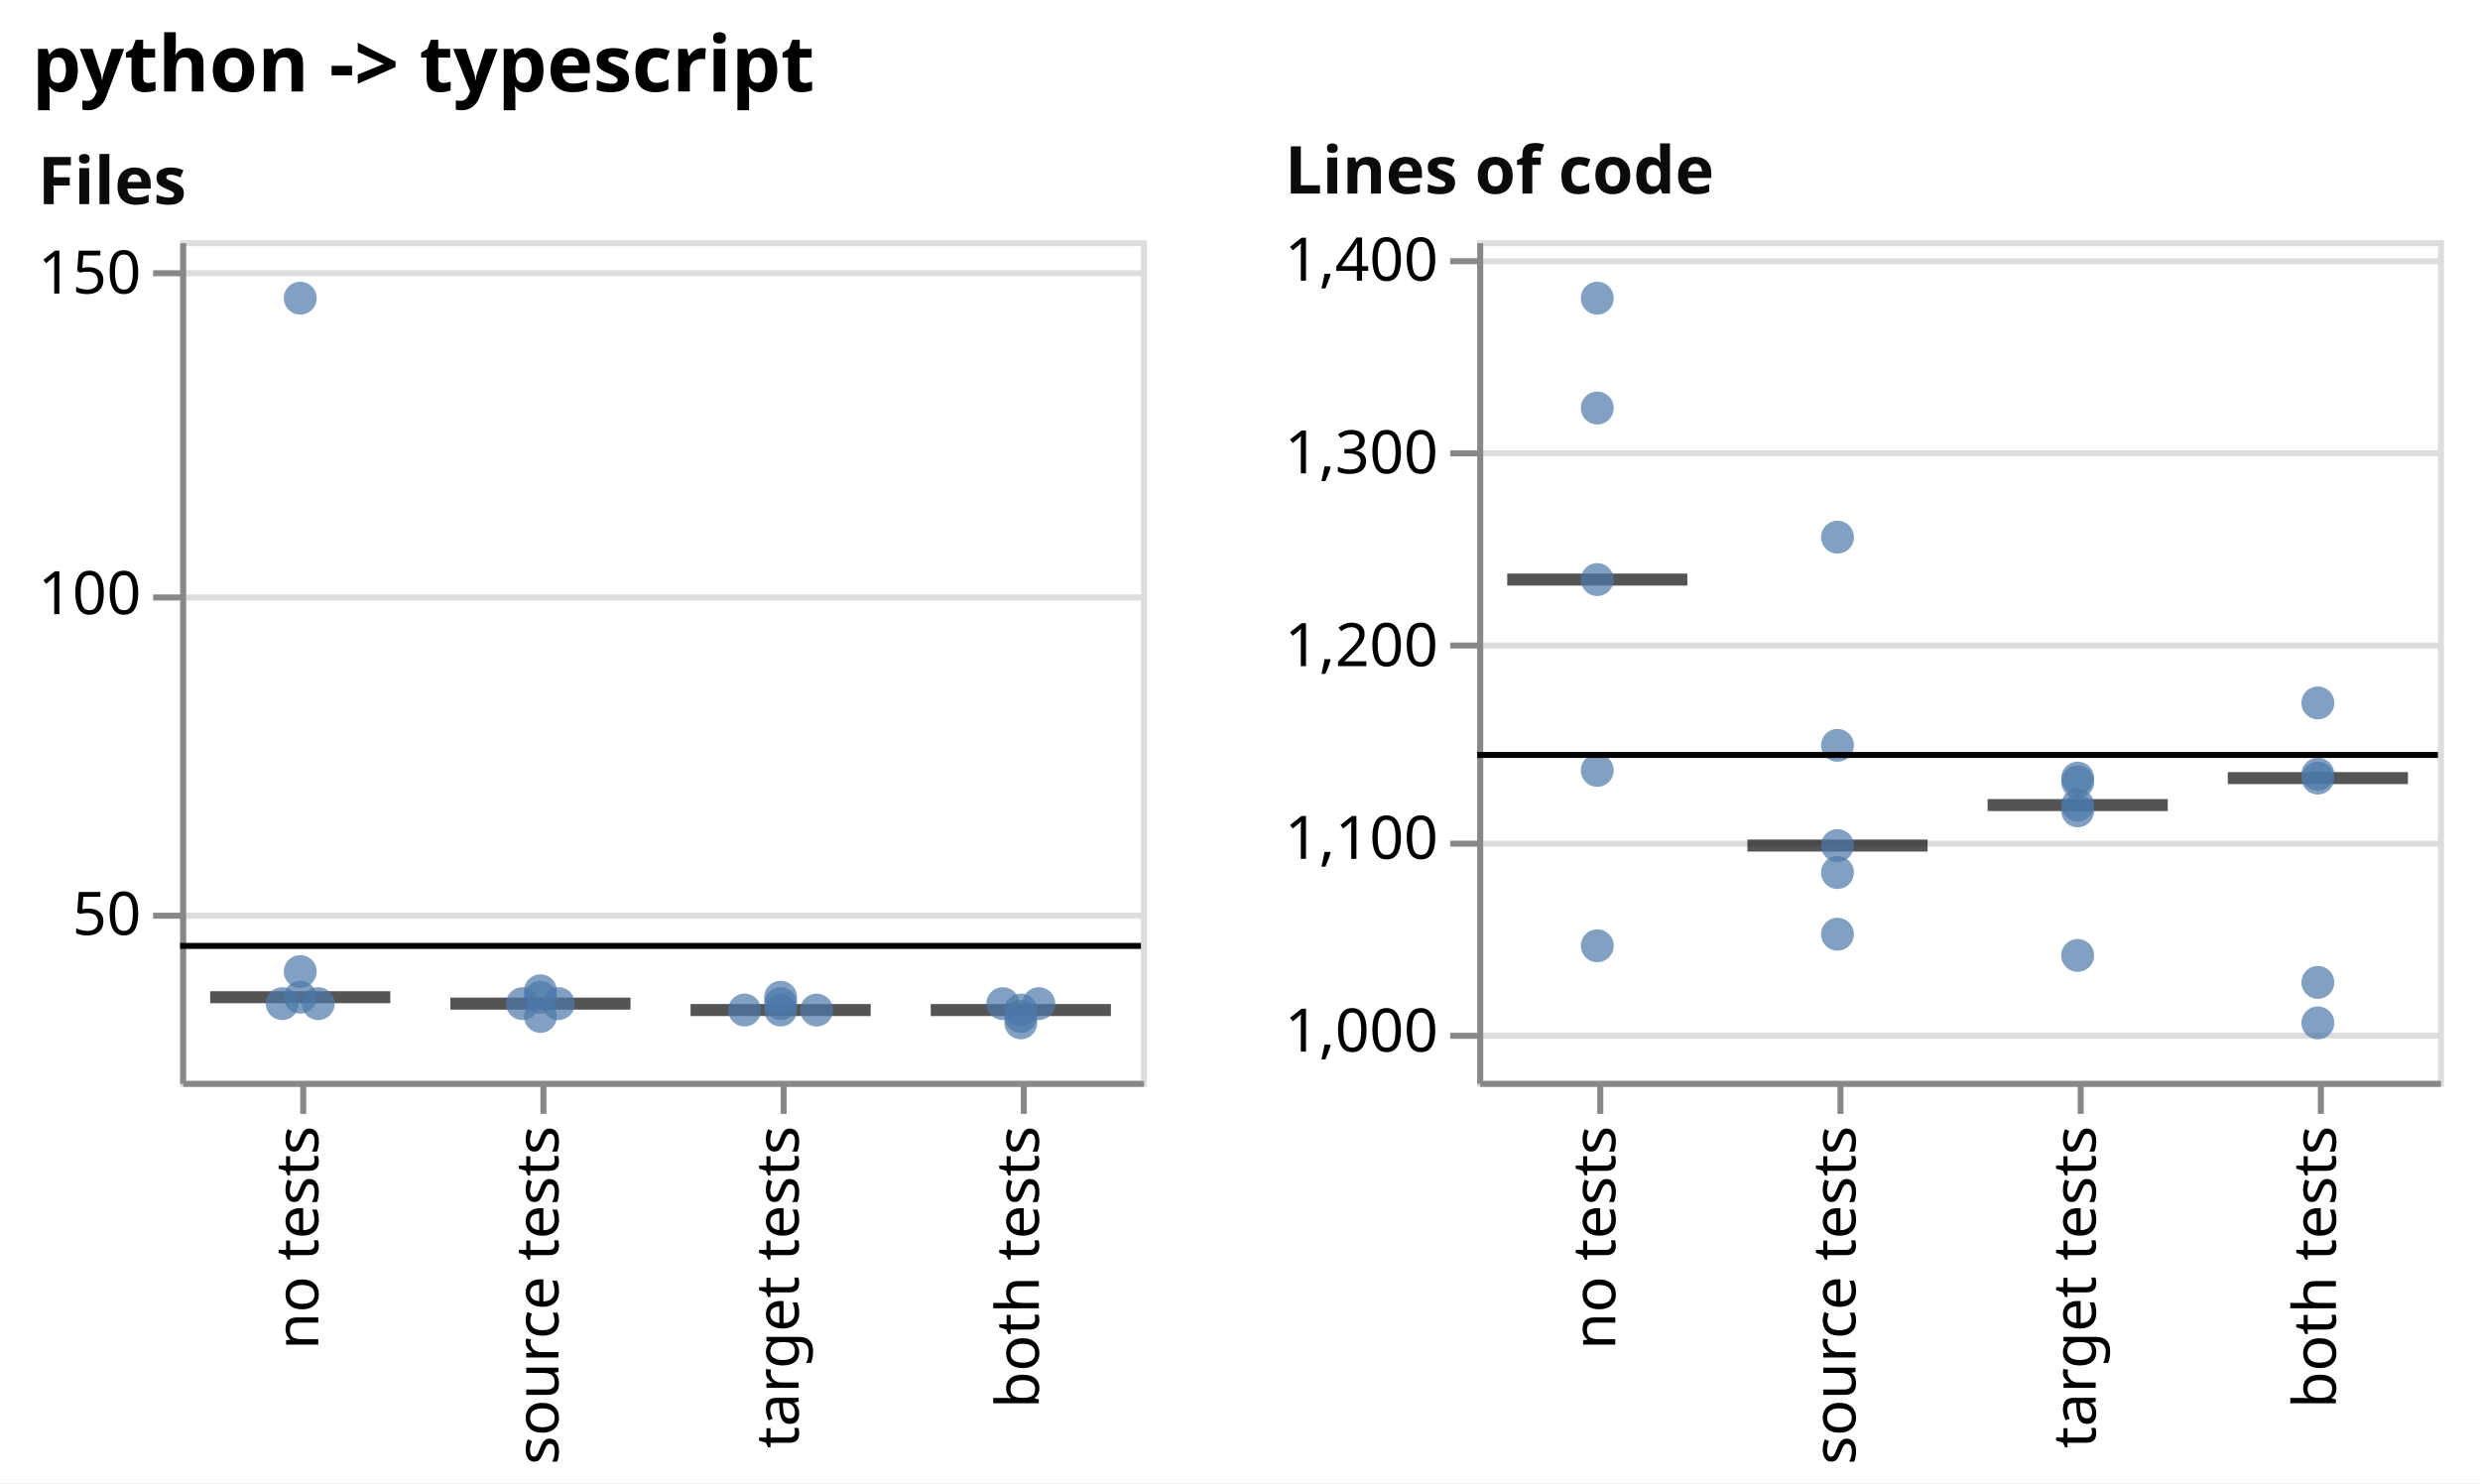
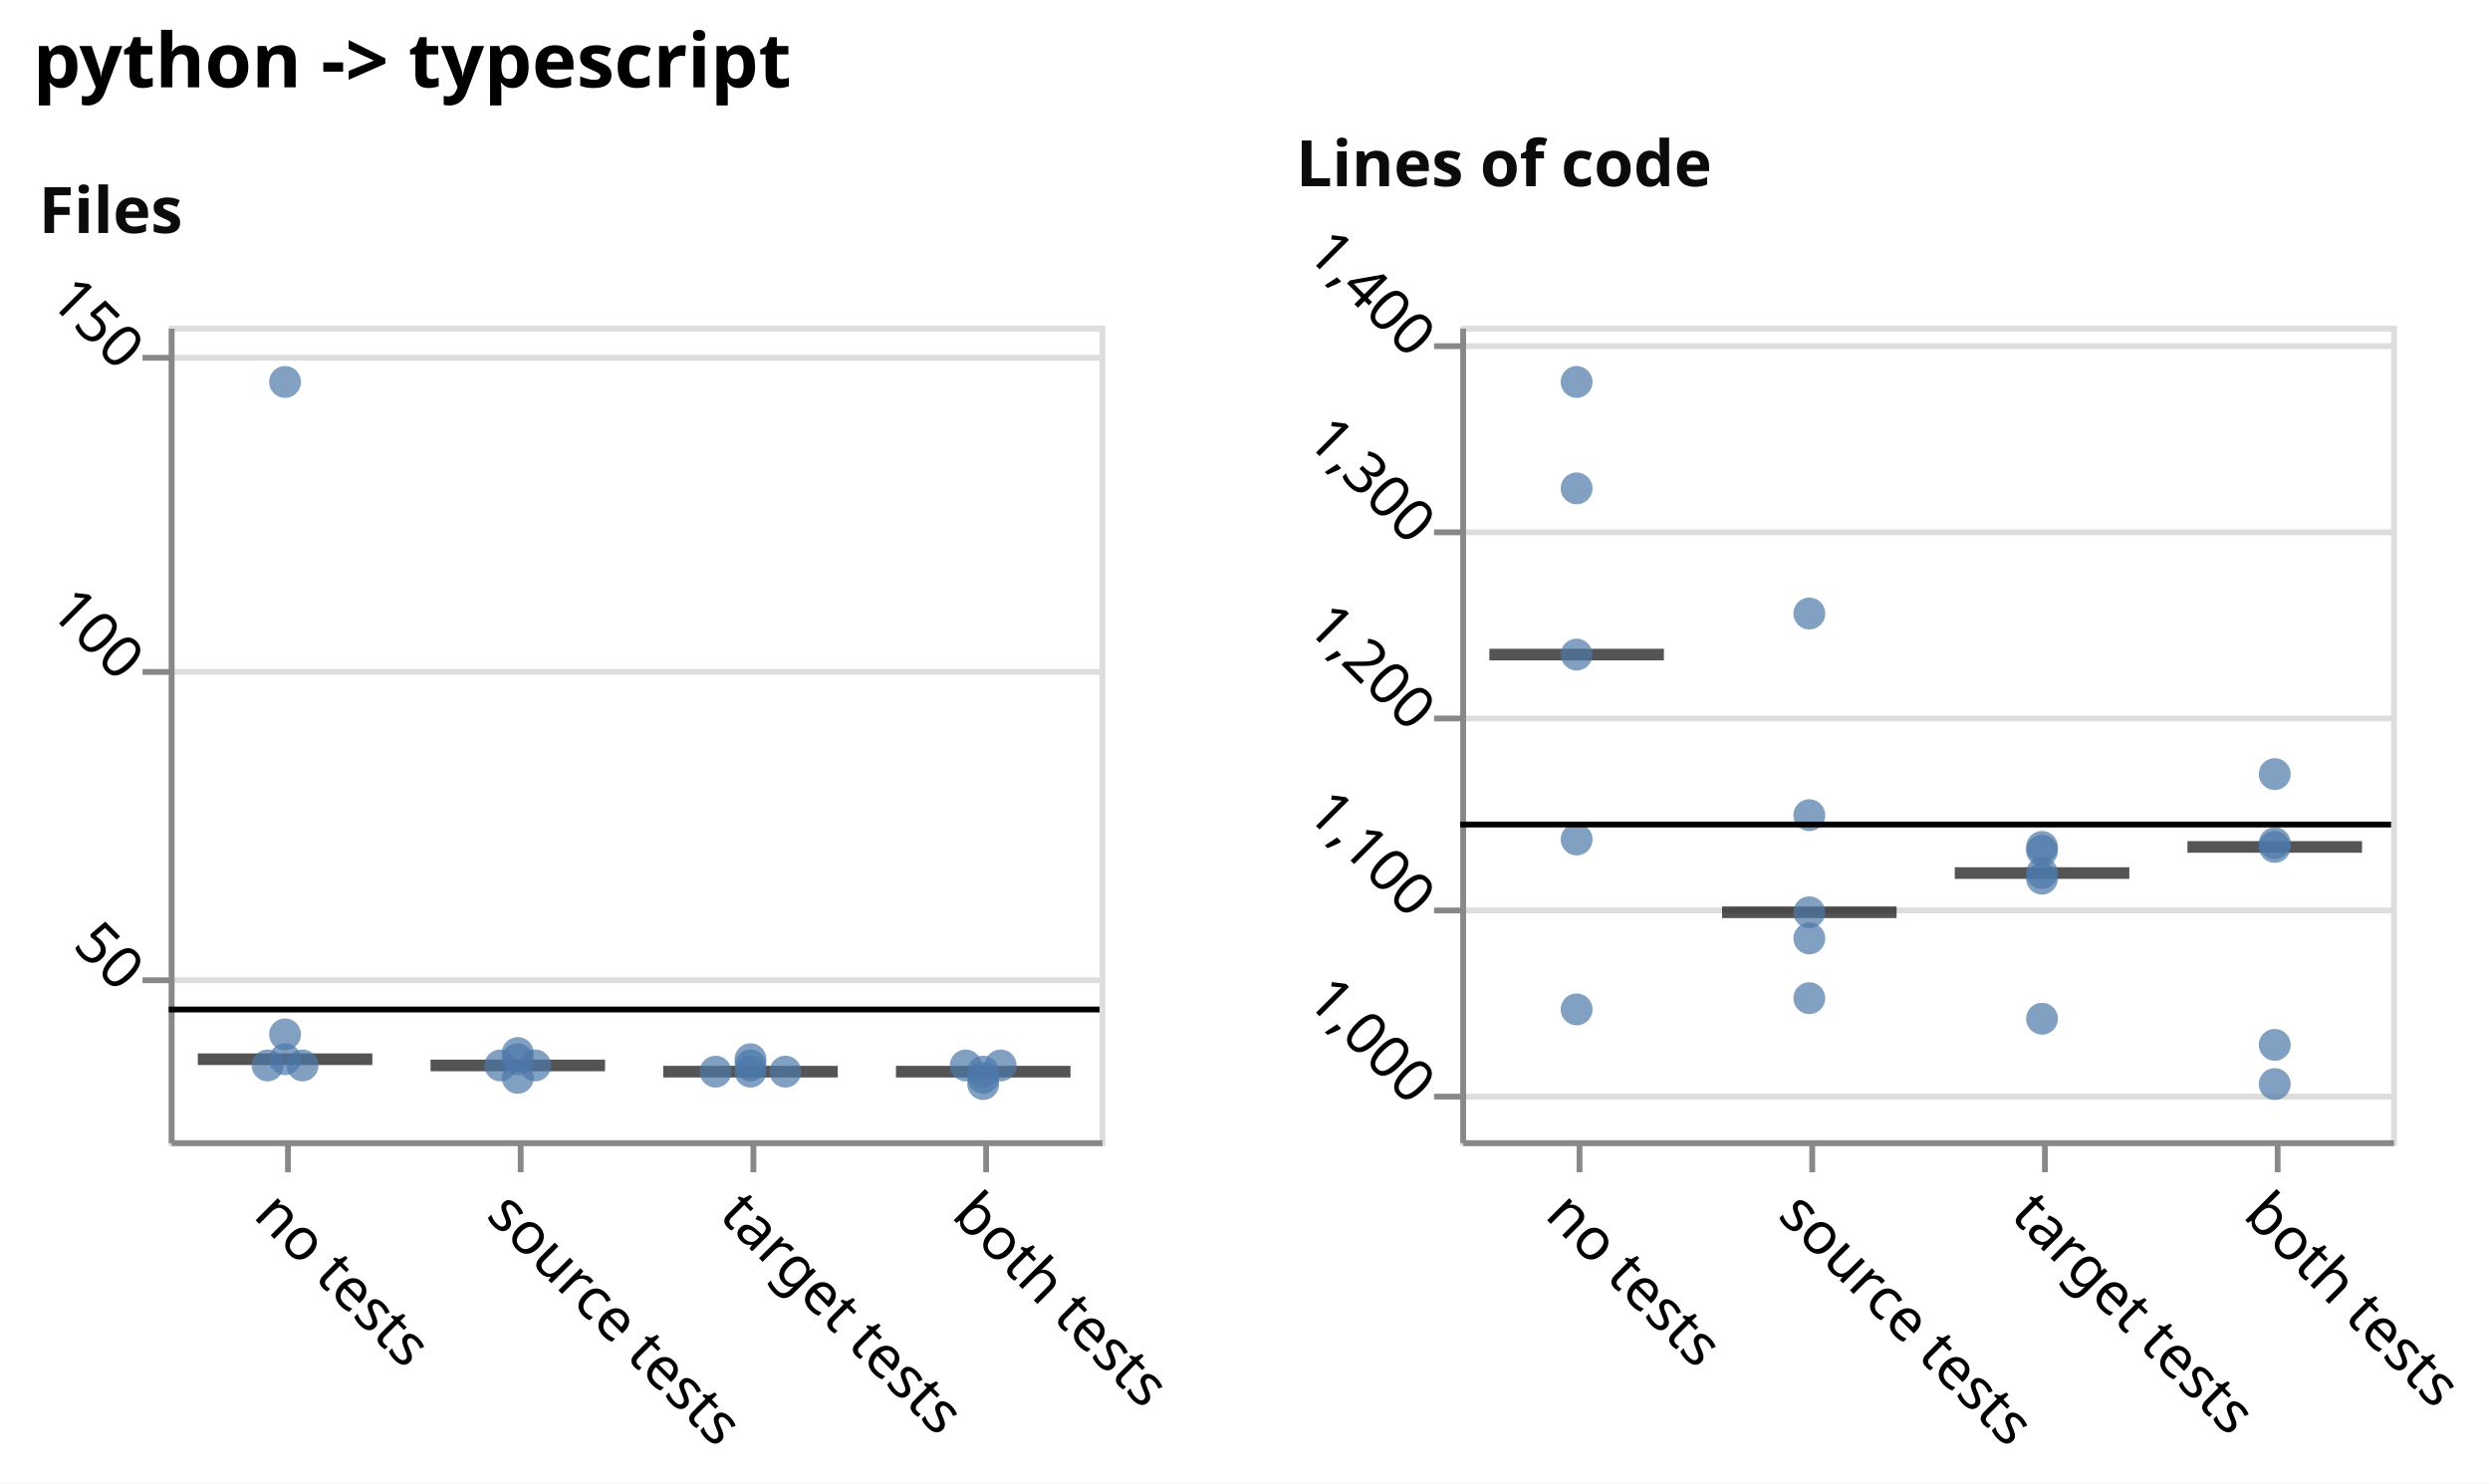
- <svg xmlns="http://www.w3.org/2000/svg" version="1.1" class="marks" width="413" height="247" viewBox="0 0 413 247">
-   <rect width="413" height="247" fill="white" />
-   <g fill="none" stroke-miterlimit="10" transform="translate(30,40)">
+ <svg xmlns="http://www.w3.org/2000/svg" version="1.1" class="marks" width="428" height="255" viewBox="0 0 428 255">
+   <rect width="428" height="255" fill="white" />
+   <g fill="none" stroke-miterlimit="10" transform="translate(29,56)">
    <g class="mark-group role-frame root" role="graphics-object" aria-roledescription="group mark container">
      <g transform="translate(0,0)">
        <path class="background" aria-hidden="true" d="M0,0h0v0h0Z" />
        <g>
          <g class="mark-group role-scope concat_0_group" role="graphics-object" aria-roledescription="group mark container">
            <g transform="translate(0,0)">
              <path class="background" aria-hidden="true" d="M0.5,0.5h160v140h-160Z" stroke="#ddd" />
              <g>
                <g class="mark-group role-axis" aria-hidden="true">
                  <g transform="translate(0.5,0.5)">
                    <path class="background" aria-hidden="true" d="M0,0h0v0h0Z" pointer-events="none" />
                    <g>
                      <g class="mark-rule role-axis-grid" pointer-events="none">
                        <line transform="translate(0,112)" x2="160" y2="0" stroke="#ddd" stroke-width="1" opacity="1" />
                        <line transform="translate(0,59)" x2="160" y2="0" stroke="#ddd" stroke-width="1" opacity="1" />
                        <line transform="translate(0,5)" x2="160" y2="0" stroke="#ddd" stroke-width="1" opacity="1" />
                      </g>
                    </g>
                    <path class="foreground" aria-hidden="true" d="" pointer-events="none" display="none" />
                  </g>
                </g>
                <g class="mark-group role-axis" role="graphics-symbol" aria-roledescription="axis" aria-label="X-axis for a discrete scale with 4 values: no tests, source tests, target tests, both tests">
                  <g transform="translate(0.5,140.5)">
                    <path class="background" aria-hidden="true" d="M0,0h0v0h0Z" pointer-events="none" />
                    <g>
                      <g class="mark-rule role-axis-tick" pointer-events="none">
                        <line transform="translate(20,0)" x2="0" y2="5" stroke="#888" stroke-width="1" opacity="1" />
                        <line transform="translate(60,0)" x2="0" y2="5" stroke="#888" stroke-width="1" opacity="1" />
                        <line transform="translate(100,0)" x2="0" y2="5" stroke="#888" stroke-width="1" opacity="1" />
                        <line transform="translate(140,0)" x2="0" y2="5" stroke="#888" stroke-width="1" opacity="1" />
                      </g>
                      <g class="mark-text role-axis-label" pointer-events="none">
-                         <text text-anchor="end" transform="translate(19.5,7) rotate(270) translate(0,3)" font-family="sans-serif" font-size="10px" fill="#000" opacity="1">no tests</text>
-                         <text text-anchor="end" transform="translate(59.5,7) rotate(270) translate(0,3)" font-family="sans-serif" font-size="10px" fill="#000" opacity="1">source tests</text>
-                         <text text-anchor="end" transform="translate(99.5,7) rotate(270) translate(0,3)" font-family="sans-serif" font-size="10px" fill="#000" opacity="1">target tests</text>
-                         <text text-anchor="end" transform="translate(139.5,7) rotate(270) translate(0,3)" font-family="sans-serif" font-size="10px" fill="#000" opacity="1">both tests</text>
+                         <text text-anchor="start" transform="translate(19.5,7) rotate(45) translate(0,8)" font-family="sans-serif" font-size="10px" fill="#000" opacity="1">no tests</text>
+                         <text text-anchor="start" transform="translate(59.5,7) rotate(45) translate(0,8)" font-family="sans-serif" font-size="10px" fill="#000" opacity="1">source tests</text>
+                         <text text-anchor="start" transform="translate(99.5,7) rotate(45) translate(0,8)" font-family="sans-serif" font-size="10px" fill="#000" opacity="1">target tests</text>
+                         <text text-anchor="start" transform="translate(139.5,7) rotate(45) translate(0,8)" font-family="sans-serif" font-size="10px" fill="#000" opacity="1">both tests</text>
                      </g>
                      <g class="mark-rule role-axis-domain" pointer-events="none">
                        <line transform="translate(0,0)" x2="160" y2="0" stroke="#888" stroke-width="1" opacity="1" />
                      </g>
                    </g>
                    <path class="foreground" aria-hidden="true" d="" pointer-events="none" display="none" />
                  </g>
                </g>
                <g class="mark-group role-axis" role="graphics-symbol" aria-roledescription="axis" aria-label="Y-axis for a linear scale with values from 24 to 155">
                  <g transform="translate(0.5,0.5)">
                    <path class="background" aria-hidden="true" d="M0,0h0v0h0Z" pointer-events="none" />
                    <g>
                      <g class="mark-rule role-axis-tick" pointer-events="none">
                        <line transform="translate(0,112)" x2="-5" y2="0" stroke="#888" stroke-width="1" opacity="1" />
                        <line transform="translate(0,59)" x2="-5" y2="0" stroke="#888" stroke-width="1" opacity="1" />
                        <line transform="translate(0,5)" x2="-5" y2="0" stroke="#888" stroke-width="1" opacity="1" />
                      </g>
                      <g class="mark-text role-axis-label" pointer-events="none">
-                         <text text-anchor="end" transform="translate(-7,115.188)" font-family="sans-serif" font-size="10px" fill="#000" opacity="1">50</text>
-                         <text text-anchor="end" transform="translate(-7,61.78547)" font-family="sans-serif" font-size="10px" fill="#000" opacity="1">100</text>
-                         <text text-anchor="end" transform="translate(-7,8.382972)" font-family="sans-serif" font-size="10px" fill="#000" opacity="1">150</text>
+                         <text text-anchor="end" transform="translate(-7,112.188) rotate(45) translate(0,3)" font-family="sans-serif" font-size="10px" fill="#000" opacity="1">50</text>
+                         <text text-anchor="end" transform="translate(-7,58.78547) rotate(45) translate(0,3)" font-family="sans-serif" font-size="10px" fill="#000" opacity="1">100</text>
+                         <text text-anchor="end" transform="translate(-7,5.382972) rotate(45) translate(0,3)" font-family="sans-serif" font-size="10px" fill="#000" opacity="1">150</text>
                      </g>
                      <g class="mark-rule role-axis-domain" pointer-events="none">
                        <line transform="translate(0,140)" x2="0" y2="-140" stroke="#888" stroke-width="1" opacity="1" />
                      </g>
                    </g>
                    <path class="foreground" aria-hidden="true" d="" pointer-events="none" display="none" />
                  </g>
                </g>
                <g class="mark-rect role-mark concat_0_layer_0_marks" role="graphics-object" aria-roledescription="rect mark container">
                  <path aria-label="condition: no tests; Median of value: 37" role="graphics-symbol" aria-roledescription="tick" d="M5,125.073h30v2h-30Z" fill="#0b0b0b" opacity="0.7" />
                  <path aria-label="condition: source tests; Median of value: 36" role="graphics-symbol" aria-roledescription="tick" d="M45,126.141h30v2h-30Z" fill="#0b0b0b" opacity="0.7" />
                  <path aria-label="condition: target tests; Median of value: 35" role="graphics-symbol" aria-roledescription="tick" d="M85,127.209h30v2h-30Z" fill="#0b0b0b" opacity="0.7" />
                  <path aria-label="condition: both tests; Median of value: 35" role="graphics-symbol" aria-roledescription="tick" d="M125,127.209h30v2h-30Z" fill="#0b0b0b" opacity="0.7" />
                </g>
                <g class="mark-symbol role-mark concat_0_layer_1_marks" role="graphics-object" aria-roledescription="symbol mark container">
                  <path aria-label="condition: no tests; value: 36; nudge: −0.5" role="graphics-symbol" aria-roledescription="point" transform="translate(17,127.1407)" d="M2.739,0A2.739,2.739,0,1,1,-2.739,0A2.739,2.739,0,1,1,2.739,0" fill="#4c78a8" stroke-width="2" opacity="0.7" />
                  <path aria-label="condition: no tests; value: 36; nudge: 0.5" role="graphics-symbol" aria-roledescription="point" transform="translate(23,127.1407)" d="M2.739,0A2.739,2.739,0,1,1,-2.739,0A2.739,2.739,0,1,1,2.739,0" fill="#4c78a8" stroke-width="2" opacity="0.7" />
                  <path aria-label="condition: no tests; value: 146; nudge: 0" role="graphics-symbol" aria-roledescription="point" transform="translate(20,9.655172)" d="M2.739,0A2.739,2.739,0,1,1,-2.739,0A2.739,2.739,0,1,1,2.739,0" fill="#4c78a8" stroke-width="2" opacity="0.7" />
                  <path aria-label="condition: no tests; value: 41; nudge: 0" role="graphics-symbol" aria-roledescription="point" transform="translate(20,121.8004)" d="M2.739,0A2.739,2.739,0,1,1,-2.739,0A2.739,2.739,0,1,1,2.739,0" fill="#4c78a8" stroke-width="2" opacity="0.7" />
                  <path aria-label="condition: no tests; value: 37; nudge: 0" role="graphics-symbol" aria-roledescription="point" transform="translate(20,126.0726)" d="M2.739,0A2.739,2.739,0,1,1,-2.739,0A2.739,2.739,0,1,1,2.739,0" fill="#4c78a8" stroke-width="2" opacity="0.7" />
                  <path aria-label="condition: source tests; value: 36; nudge: −0.5" role="graphics-symbol" aria-roledescription="point" transform="translate(57,127.1407)" d="M2.739,0A2.739,2.739,0,1,1,-2.739,0A2.739,2.739,0,1,1,2.739,0" fill="#4c78a8" stroke-width="2" opacity="0.7" />
                  <path aria-label="condition: source tests; value: 36; nudge: 0.5" role="graphics-symbol" aria-roledescription="point" transform="translate(63,127.1407)" d="M2.739,0A2.739,2.739,0,1,1,-2.739,0A2.739,2.739,0,1,1,2.739,0" fill="#4c78a8" stroke-width="2" opacity="0.7" />
                  <path aria-label="condition: source tests; value: 38; nudge: 0" role="graphics-symbol" aria-roledescription="point" transform="translate(60,125.0046)" d="M2.739,0A2.739,2.739,0,1,1,-2.739,0A2.739,2.739,0,1,1,2.739,0" fill="#4c78a8" stroke-width="2" opacity="0.7" />
                  <path aria-label="condition: source tests; value: 34; nudge: 0" role="graphics-symbol" aria-roledescription="point" transform="translate(60,129.2768)" d="M2.739,0A2.739,2.739,0,1,1,-2.739,0A2.739,2.739,0,1,1,2.739,0" fill="#4c78a8" stroke-width="2" opacity="0.7" />
                  <path aria-label="condition: source tests; value: 37; nudge: 0" role="graphics-symbol" aria-roledescription="point" transform="translate(60,126.0726)" d="M2.739,0A2.739,2.739,0,1,1,-2.739,0A2.739,2.739,0,1,1,2.739,0" fill="#4c78a8" stroke-width="2" opacity="0.7" />
                  <path aria-label="condition: target tests; value: 35; nudge: −1" role="graphics-symbol" aria-roledescription="point" transform="translate(94,128.2087)" d="M2.739,0A2.739,2.739,0,1,1,-2.739,0A2.739,2.739,0,1,1,2.739,0" fill="#4c78a8" stroke-width="2" opacity="0.7" />
                  <path aria-label="condition: target tests; value: 35; nudge: 0" role="graphics-symbol" aria-roledescription="point" transform="translate(100,128.2087)" d="M2.739,0A2.739,2.739,0,1,1,-2.739,0A2.739,2.739,0,1,1,2.739,0" fill="#4c78a8" stroke-width="2" opacity="0.7" />
                  <path aria-label="condition: target tests; value: 35; nudge: 1" role="graphics-symbol" aria-roledescription="point" transform="translate(106,128.2087)" d="M2.739,0A2.739,2.739,0,1,1,-2.739,0A2.739,2.739,0,1,1,2.739,0" fill="#4c78a8" stroke-width="2" opacity="0.7" />
                  <path aria-label="condition: target tests; value: 36; nudge: 0" role="graphics-symbol" aria-roledescription="point" transform="translate(100,127.1407)" d="M2.739,0A2.739,2.739,0,1,1,-2.739,0A2.739,2.739,0,1,1,2.739,0" fill="#4c78a8" stroke-width="2" opacity="0.7" />
                  <path aria-label="condition: target tests; value: 37; nudge: 0" role="graphics-symbol" aria-roledescription="point" transform="translate(100,126.0726)" d="M2.739,0A2.739,2.739,0,1,1,-2.739,0A2.739,2.739,0,1,1,2.739,0" fill="#4c78a8" stroke-width="2" opacity="0.7" />
                  <path aria-label="condition: both tests; value: 33; nudge: 0" role="graphics-symbol" aria-roledescription="point" transform="translate(140,130.3448)" d="M2.739,0A2.739,2.739,0,1,1,-2.739,0A2.739,2.739,0,1,1,2.739,0" fill="#4c78a8" stroke-width="2" opacity="0.7" />
                  <path aria-label="condition: both tests; value: 36; nudge: −0.5" role="graphics-symbol" aria-roledescription="point" transform="translate(137,127.1407)" d="M2.739,0A2.739,2.739,0,1,1,-2.739,0A2.739,2.739,0,1,1,2.739,0" fill="#4c78a8" stroke-width="2" opacity="0.7" />
                  <path aria-label="condition: both tests; value: 36; nudge: 0.5" role="graphics-symbol" aria-roledescription="point" transform="translate(143,127.1407)" d="M2.739,0A2.739,2.739,0,1,1,-2.739,0A2.739,2.739,0,1,1,2.739,0" fill="#4c78a8" stroke-width="2" opacity="0.7" />
                  <path aria-label="condition: both tests; value: 34; nudge: 0" role="graphics-symbol" aria-roledescription="point" transform="translate(140,129.2768)" d="M2.739,0A2.739,2.739,0,1,1,-2.739,0A2.739,2.739,0,1,1,2.739,0" fill="#4c78a8" stroke-width="2" opacity="0.7" />
                  <path aria-label="condition: both tests; value: 35; nudge: 0" role="graphics-symbol" aria-roledescription="point" transform="translate(140,128.2087)" d="M2.739,0A2.739,2.739,0,1,1,-2.739,0A2.739,2.739,0,1,1,2.739,0" fill="#4c78a8" stroke-width="2" opacity="0.7" />
                </g>
                <g class="mark-rule role-mark concat_0_layer_2_marks" role="graphics-object" aria-roledescription="rule mark container">
                  <line aria-label="Median of reference: 45" role="graphics-symbol" aria-roledescription="rule mark" transform="translate(160,117.5282)" x2="-160" y2="0" stroke="black" />
                </g>
                <g class="mark-group role-title">
-                   <g transform="translate(-23.68457,-15)">
+                   <g transform="translate(-22.33331,-24.95033)">
                    <path class="background" aria-hidden="true" d="M0,0h0v0h0Z" pointer-events="none" />
                    <g>
                      <g class="mark-text role-title-text" role="graphics-symbol" aria-roledescription="title" aria-label="Title text 'Files'" pointer-events="none">
                        <text text-anchor="start" transform="translate(0,9)" font-family="sans-serif" font-size="11px" font-weight="bold" fill="#0b0b0b" opacity="1">Files</text>
                      </g>
                    </g>
                    <path class="foreground" aria-hidden="true" d="" pointer-events="none" display="none" />
                  </g>
                </g>
              </g>
              <path class="foreground" aria-hidden="true" d="" display="none" />
            </g>
          </g>
          <g class="mark-group role-scope concat_1_group" role="graphics-object" aria-roledescription="group mark container">
-             <g transform="translate(216,0)">
+             <g transform="translate(222,0)">
              <path class="background" aria-hidden="true" d="M0.5,0.5h160v140h-160Z" stroke="#ddd" />
              <g>
                <g class="mark-group role-axis" aria-hidden="true">
                  <g transform="translate(0.5,0.5)">
                    <path class="background" aria-hidden="true" d="M0,0h0v0h0Z" pointer-events="none" />
                    <g>
                      <g class="mark-rule role-axis-grid" pointer-events="none">
                        <line transform="translate(0,132)" x2="160" y2="0" stroke="#ddd" stroke-width="1" opacity="1" />
                        <line transform="translate(0,100)" x2="160" y2="0" stroke="#ddd" stroke-width="1" opacity="1" />
                        <line transform="translate(0,67)" x2="160" y2="0" stroke="#ddd" stroke-width="1" opacity="1" />
                        <line transform="translate(0,35)" x2="160" y2="0" stroke="#ddd" stroke-width="1" opacity="1" />
                        <line transform="translate(0,3)" x2="160" y2="0" stroke="#ddd" stroke-width="1" opacity="1" />
                      </g>
                    </g>
                    <path class="foreground" aria-hidden="true" d="" pointer-events="none" display="none" />
                  </g>
                </g>
                <g class="mark-group role-axis" role="graphics-symbol" aria-roledescription="axis" aria-label="X-axis for a discrete scale with 4 values: no tests, source tests, target tests, both tests">
                  <g transform="translate(0.5,140.5)">
                    <path class="background" aria-hidden="true" d="M0,0h0v0h0Z" pointer-events="none" />
                    <g>
                      <g class="mark-rule role-axis-tick" pointer-events="none">
                        <line transform="translate(20,0)" x2="0" y2="5" stroke="#888" stroke-width="1" opacity="1" />
                        <line transform="translate(60,0)" x2="0" y2="5" stroke="#888" stroke-width="1" opacity="1" />
                        <line transform="translate(100,0)" x2="0" y2="5" stroke="#888" stroke-width="1" opacity="1" />
                        <line transform="translate(140,0)" x2="0" y2="5" stroke="#888" stroke-width="1" opacity="1" />
                      </g>
                      <g class="mark-text role-axis-label" pointer-events="none">
-                         <text text-anchor="end" transform="translate(19.5,7) rotate(270) translate(0,3)" font-family="sans-serif" font-size="10px" fill="#000" opacity="1">no tests</text>
-                         <text text-anchor="end" transform="translate(59.5,7) rotate(270) translate(0,3)" font-family="sans-serif" font-size="10px" fill="#000" opacity="1">source tests</text>
-                         <text text-anchor="end" transform="translate(99.5,7) rotate(270) translate(0,3)" font-family="sans-serif" font-size="10px" fill="#000" opacity="1">target tests</text>
-                         <text text-anchor="end" transform="translate(139.5,7) rotate(270) translate(0,3)" font-family="sans-serif" font-size="10px" fill="#000" opacity="1">both tests</text>
+                         <text text-anchor="start" transform="translate(19.5,7) rotate(45) translate(0,8)" font-family="sans-serif" font-size="10px" fill="#000" opacity="1">no tests</text>
+                         <text text-anchor="start" transform="translate(59.5,7) rotate(45) translate(0,8)" font-family="sans-serif" font-size="10px" fill="#000" opacity="1">source tests</text>
+                         <text text-anchor="start" transform="translate(99.5,7) rotate(45) translate(0,8)" font-family="sans-serif" font-size="10px" fill="#000" opacity="1">target tests</text>
+                         <text text-anchor="start" transform="translate(139.5,7) rotate(45) translate(0,8)" font-family="sans-serif" font-size="10px" fill="#000" opacity="1">both tests</text>
                      </g>
                      <g class="mark-rule role-axis-domain" pointer-events="none">
                        <line transform="translate(0,0)" x2="160" y2="0" stroke="#888" stroke-width="1" opacity="1" />
                      </g>
                    </g>
                    <path class="foreground" aria-hidden="true" d="" pointer-events="none" display="none" />
                  </g>
                </g>
                <g class="mark-group role-axis" role="graphics-symbol" aria-roledescription="axis" aria-label="Y-axis for a linear scale with values from 974 to 1,410">
                  <g transform="translate(0.5,0.5)">
                    <path class="background" aria-hidden="true" d="M0,0h0v0h0Z" pointer-events="none" />
                    <g>
                      <g class="mark-rule role-axis-tick" pointer-events="none">
                        <line transform="translate(0,132)" x2="-5" y2="0" stroke="#888" stroke-width="1" opacity="1" />
                        <line transform="translate(0,100)" x2="-5" y2="0" stroke="#888" stroke-width="1" opacity="1" />
                        <line transform="translate(0,67)" x2="-5" y2="0" stroke="#888" stroke-width="1" opacity="1" />
                        <line transform="translate(0,35)" x2="-5" y2="0" stroke="#888" stroke-width="1" opacity="1" />
                        <line transform="translate(0,3)" x2="-5" y2="0" stroke="#888" stroke-width="1" opacity="1" />
                      </g>
                      <g class="mark-text role-axis-label" pointer-events="none">
-                         <text text-anchor="end" transform="translate(-7,134.6288)" font-family="sans-serif" font-size="10px" fill="#000" opacity="1">1,000</text>
-                         <text text-anchor="end" transform="translate(-7,102.5304)" font-family="sans-serif" font-size="10px" fill="#000" opacity="1">1,100</text>
-                         <text text-anchor="end" transform="translate(-7,70.43213)" font-family="sans-serif" font-size="10px" fill="#000" opacity="1">1,200</text>
-                         <text text-anchor="end" transform="translate(-7,38.33382)" font-family="sans-serif" font-size="10px" fill="#000" opacity="1">1,300</text>
-                         <text text-anchor="end" transform="translate(-7,6.23551)" font-family="sans-serif" font-size="10px" fill="#000" opacity="1">1,400</text>
+                         <text text-anchor="end" transform="translate(-7,131.6288) rotate(45) translate(0,3)" font-family="sans-serif" font-size="10px" fill="#000" opacity="1">1,000</text>
+                         <text text-anchor="end" transform="translate(-7,99.53045) rotate(45) translate(0,3)" font-family="sans-serif" font-size="10px" fill="#000" opacity="1">1,100</text>
+                         <text text-anchor="end" transform="translate(-7,67.43213) rotate(45) translate(0,3)" font-family="sans-serif" font-size="10px" fill="#000" opacity="1">1,200</text>
+                         <text text-anchor="end" transform="translate(-7,35.33382) rotate(45) translate(0,3)" font-family="sans-serif" font-size="10px" fill="#000" opacity="1">1,300</text>
+                         <text text-anchor="end" transform="translate(-7,3.23551) rotate(45) translate(0,3)" font-family="sans-serif" font-size="10px" fill="#000" opacity="1">1,400</text>
                      </g>
                      <g class="mark-rule role-axis-domain" pointer-events="none">
                        <line transform="translate(0,140)" x2="0" y2="-140" stroke="#888" stroke-width="1" opacity="1" />
                      </g>
                    </g>
                    <path class="foreground" aria-hidden="true" d="" pointer-events="none" display="none" />
                  </g>
                </g>
                <g class="mark-rect role-mark concat_1_layer_0_marks" role="graphics-object" aria-roledescription="rect mark container">
                  <path aria-label="condition: no tests; Median of value: 1234" role="graphics-symbol" aria-roledescription="tick" d="M5,55.519h30v2h-30Z" fill="#0b0b0b" opacity="0.7" />
                  <path aria-label="condition: source tests; Median of value: 1096" role="graphics-symbol" aria-roledescription="tick" d="M45,99.814h30v2h-30Z" fill="#0b0b0b" opacity="0.7" />
                  <path aria-label="condition: target tests; Median of value: 1117" role="graphics-symbol" aria-roledescription="tick" d="M85,93.074h30v2h-30Z" fill="#0b0b0b" opacity="0.7" />
                  <path aria-label="condition: both tests; Median of value: 1131" role="graphics-symbol" aria-roledescription="tick" d="M125,88.58h30v2h-30Z" fill="#0b0b0b" opacity="0.7" />
                </g>
                <g class="mark-symbol role-mark concat_1_layer_1_marks" role="graphics-object" aria-roledescription="symbol mark container">
                  <path aria-label="condition: no tests; value: 1044; nudge: 0" role="graphics-symbol" aria-roledescription="point" transform="translate(20,117.5055)" d="M2.739,0A2.739,2.739,0,1,1,-2.739,0A2.739,2.739,0,1,1,2.739,0" fill="#4c78a8" stroke-width="2" opacity="0.7" />
                  <path aria-label="condition: no tests; value: 1380; nudge: 0" role="graphics-symbol" aria-roledescription="point" transform="translate(20,9.655172)" d="M2.739,0A2.739,2.739,0,1,1,-2.739,0A2.739,2.739,0,1,1,2.739,0" fill="#4c78a8" stroke-width="2" opacity="0.7" />
                  <path aria-label="condition: no tests; value: 1323; nudge: 0" role="graphics-symbol" aria-roledescription="point" transform="translate(20,27.95121)" d="M2.739,0A2.739,2.739,0,1,1,-2.739,0A2.739,2.739,0,1,1,2.739,0" fill="#4c78a8" stroke-width="2" opacity="0.7" />
                  <path aria-label="condition: no tests; value: 1135; nudge: 0" role="graphics-symbol" aria-roledescription="point" transform="translate(20,88.29604)" d="M2.739,0A2.739,2.739,0,1,1,-2.739,0A2.739,2.739,0,1,1,2.739,0" fill="#4c78a8" stroke-width="2" opacity="0.7" />
                  <path aria-label="condition: no tests; value: 1234; nudge: 0" role="graphics-symbol" aria-roledescription="point" transform="translate(20,56.51871)" d="M2.739,0A2.739,2.739,0,1,1,-2.739,0A2.739,2.739,0,1,1,2.739,0" fill="#4c78a8" stroke-width="2" opacity="0.7" />
                  <path aria-label="condition: source tests; value: 1096; nudge: 0" role="graphics-symbol" aria-roledescription="point" transform="translate(60,100.8144)" d="M2.739,0A2.739,2.739,0,1,1,-2.739,0A2.739,2.739,0,1,1,2.739,0" fill="#4c78a8" stroke-width="2" opacity="0.7" />
                  <path aria-label="condition: source tests; value: 1256; nudge: 0" role="graphics-symbol" aria-roledescription="point" transform="translate(60,49.45708)" d="M2.739,0A2.739,2.739,0,1,1,-2.739,0A2.739,2.739,0,1,1,2.739,0" fill="#4c78a8" stroke-width="2" opacity="0.7" />
                  <path aria-label="condition: source tests; value: 1050; nudge: 0" role="graphics-symbol" aria-roledescription="point" transform="translate(60,115.5796)" d="M2.739,0A2.739,2.739,0,1,1,-2.739,0A2.739,2.739,0,1,1,2.739,0" fill="#4c78a8" stroke-width="2" opacity="0.7" />
                  <path aria-label="condition: source tests; value: 1148; nudge: 0" role="graphics-symbol" aria-roledescription="point" transform="translate(60,84.12326)" d="M2.739,0A2.739,2.739,0,1,1,-2.739,0A2.739,2.739,0,1,1,2.739,0" fill="#4c78a8" stroke-width="2" opacity="0.7" />
                  <path aria-label="condition: source tests; value: 1082; nudge: 0" role="graphics-symbol" aria-roledescription="point" transform="translate(60,105.3081)" d="M2.739,0A2.739,2.739,0,1,1,-2.739,0A2.739,2.739,0,1,1,2.739,0" fill="#4c78a8" stroke-width="2" opacity="0.7" />
                  <path aria-label="condition: target tests; value: 1117; nudge: 0" role="graphics-symbol" aria-roledescription="point" transform="translate(100,94.07373)" d="M2.739,0A2.739,2.739,0,1,1,-2.739,0A2.739,2.739,0,1,1,2.739,0" fill="#4c78a8" stroke-width="2" opacity="0.7" />
                  <path aria-label="condition: target tests; value: 1114; nudge: 0" role="graphics-symbol" aria-roledescription="point" transform="translate(100,95.03668)" d="M2.739,0A2.739,2.739,0,1,1,-2.739,0A2.739,2.739,0,1,1,2.739,0" fill="#4c78a8" stroke-width="2" opacity="0.7" />
                  <path aria-label="condition: target tests; value: 1131; nudge: 0" role="graphics-symbol" aria-roledescription="point" transform="translate(100,89.57997)" d="M2.739,0A2.739,2.739,0,1,1,-2.739,0A2.739,2.739,0,1,1,2.739,0" fill="#4c78a8" stroke-width="2" opacity="0.7" />
                  <path aria-label="condition: target tests; value: 1129; nudge: 0" role="graphics-symbol" aria-roledescription="point" transform="translate(100,90.22194)" d="M2.739,0A2.739,2.739,0,1,1,-2.739,0A2.739,2.739,0,1,1,2.739,0" fill="#4c78a8" stroke-width="2" opacity="0.7" />
                  <path aria-label="condition: target tests; value: 1039; nudge: 0" role="graphics-symbol" aria-roledescription="point" transform="translate(100,119.1104)" d="M2.739,0A2.739,2.739,0,1,1,-2.739,0A2.739,2.739,0,1,1,2.739,0" fill="#4c78a8" stroke-width="2" opacity="0.7" />
                  <path aria-label="condition: both tests; value: 1131; nudge: 0" role="graphics-symbol" aria-roledescription="point" transform="translate(140,89.57997)" d="M2.739,0A2.739,2.739,0,1,1,-2.739,0A2.739,2.739,0,1,1,2.739,0" fill="#4c78a8" stroke-width="2" opacity="0.7" />
                  <path aria-label="condition: both tests; value: 1170; nudge: 0" role="graphics-symbol" aria-roledescription="point" transform="translate(140,77.06163)" d="M2.739,0A2.739,2.739,0,1,1,-2.739,0A2.739,2.739,0,1,1,2.739,0" fill="#4c78a8" stroke-width="2" opacity="0.7" />
                  <path aria-label="condition: both tests; value: 1004; nudge: 0" role="graphics-symbol" aria-roledescription="point" transform="translate(140,130.3448)" d="M2.739,0A2.739,2.739,0,1,1,-2.739,0A2.739,2.739,0,1,1,2.739,0" fill="#4c78a8" stroke-width="2" opacity="0.7" />
                  <path aria-label="condition: both tests; value: 1133; nudge: 0" role="graphics-symbol" aria-roledescription="point" transform="translate(140,88.938)" d="M2.739,0A2.739,2.739,0,1,1,-2.739,0A2.739,2.739,0,1,1,2.739,0" fill="#4c78a8" stroke-width="2" opacity="0.7" />
                  <path aria-label="condition: both tests; value: 1025; nudge: 0" role="graphics-symbol" aria-roledescription="point" transform="translate(140,123.6042)" d="M2.739,0A2.739,2.739,0,1,1,-2.739,0A2.739,2.739,0,1,1,2.739,0" fill="#4c78a8" stroke-width="2" opacity="0.7" />
                </g>
                <g class="mark-rule role-mark concat_1_layer_2_marks" role="graphics-object" aria-roledescription="rule mark container">
                  <line aria-label="Median of reference: 1143" role="graphics-symbol" aria-roledescription="rule mark" transform="translate(160,85.72817)" x2="-160" y2="0" stroke="black" />
                </g>
                <g class="mark-group role-title">
-                   <g transform="translate(-32.02441,-16.76449)">
+                   <g transform="translate(-28.23047,-32.99496)">
                    <path class="background" aria-hidden="true" d="M0,0h0v0h0Z" pointer-events="none" />
                    <g>
                      <g class="mark-text role-title-text" role="graphics-symbol" aria-roledescription="title" aria-label="Title text 'Lines of code'" pointer-events="none">
                        <text text-anchor="start" transform="translate(0,9)" font-family="sans-serif" font-size="11px" font-weight="bold" fill="#0b0b0b" opacity="1">Lines of code</text>
                      </g>
                    </g>
                    <path class="foreground" aria-hidden="true" d="" pointer-events="none" display="none" />
                  </g>
                </g>
              </g>
              <path class="foreground" aria-hidden="true" d="" display="none" />
            </g>
          </g>
          <g class="mark-group role-title">
-             <g transform="translate(-24.68457,-34.76449)">
+             <g transform="translate(-23.33331,-50.99496)">
              <path class="background" aria-hidden="true" d="M0,0h0v0h0Z" pointer-events="none" />
              <g>
                <g class="mark-text role-title-text" role="graphics-symbol" aria-roledescription="title" aria-label="Title text 'python -&gt; typescript'" pointer-events="none">
                  <text text-anchor="start" transform="translate(0,10)" font-family="sans-serif" font-size="13px" font-weight="bold" fill="#000" opacity="1">python -&gt; typescript</text>
                </g>
              </g>
              <path class="foreground" aria-hidden="true" d="" pointer-events="none" display="none" />
            </g>
          </g>
        </g>
        <path class="foreground" aria-hidden="true" d="" display="none" />
      </g>
    </g>
  </g>
</svg>
